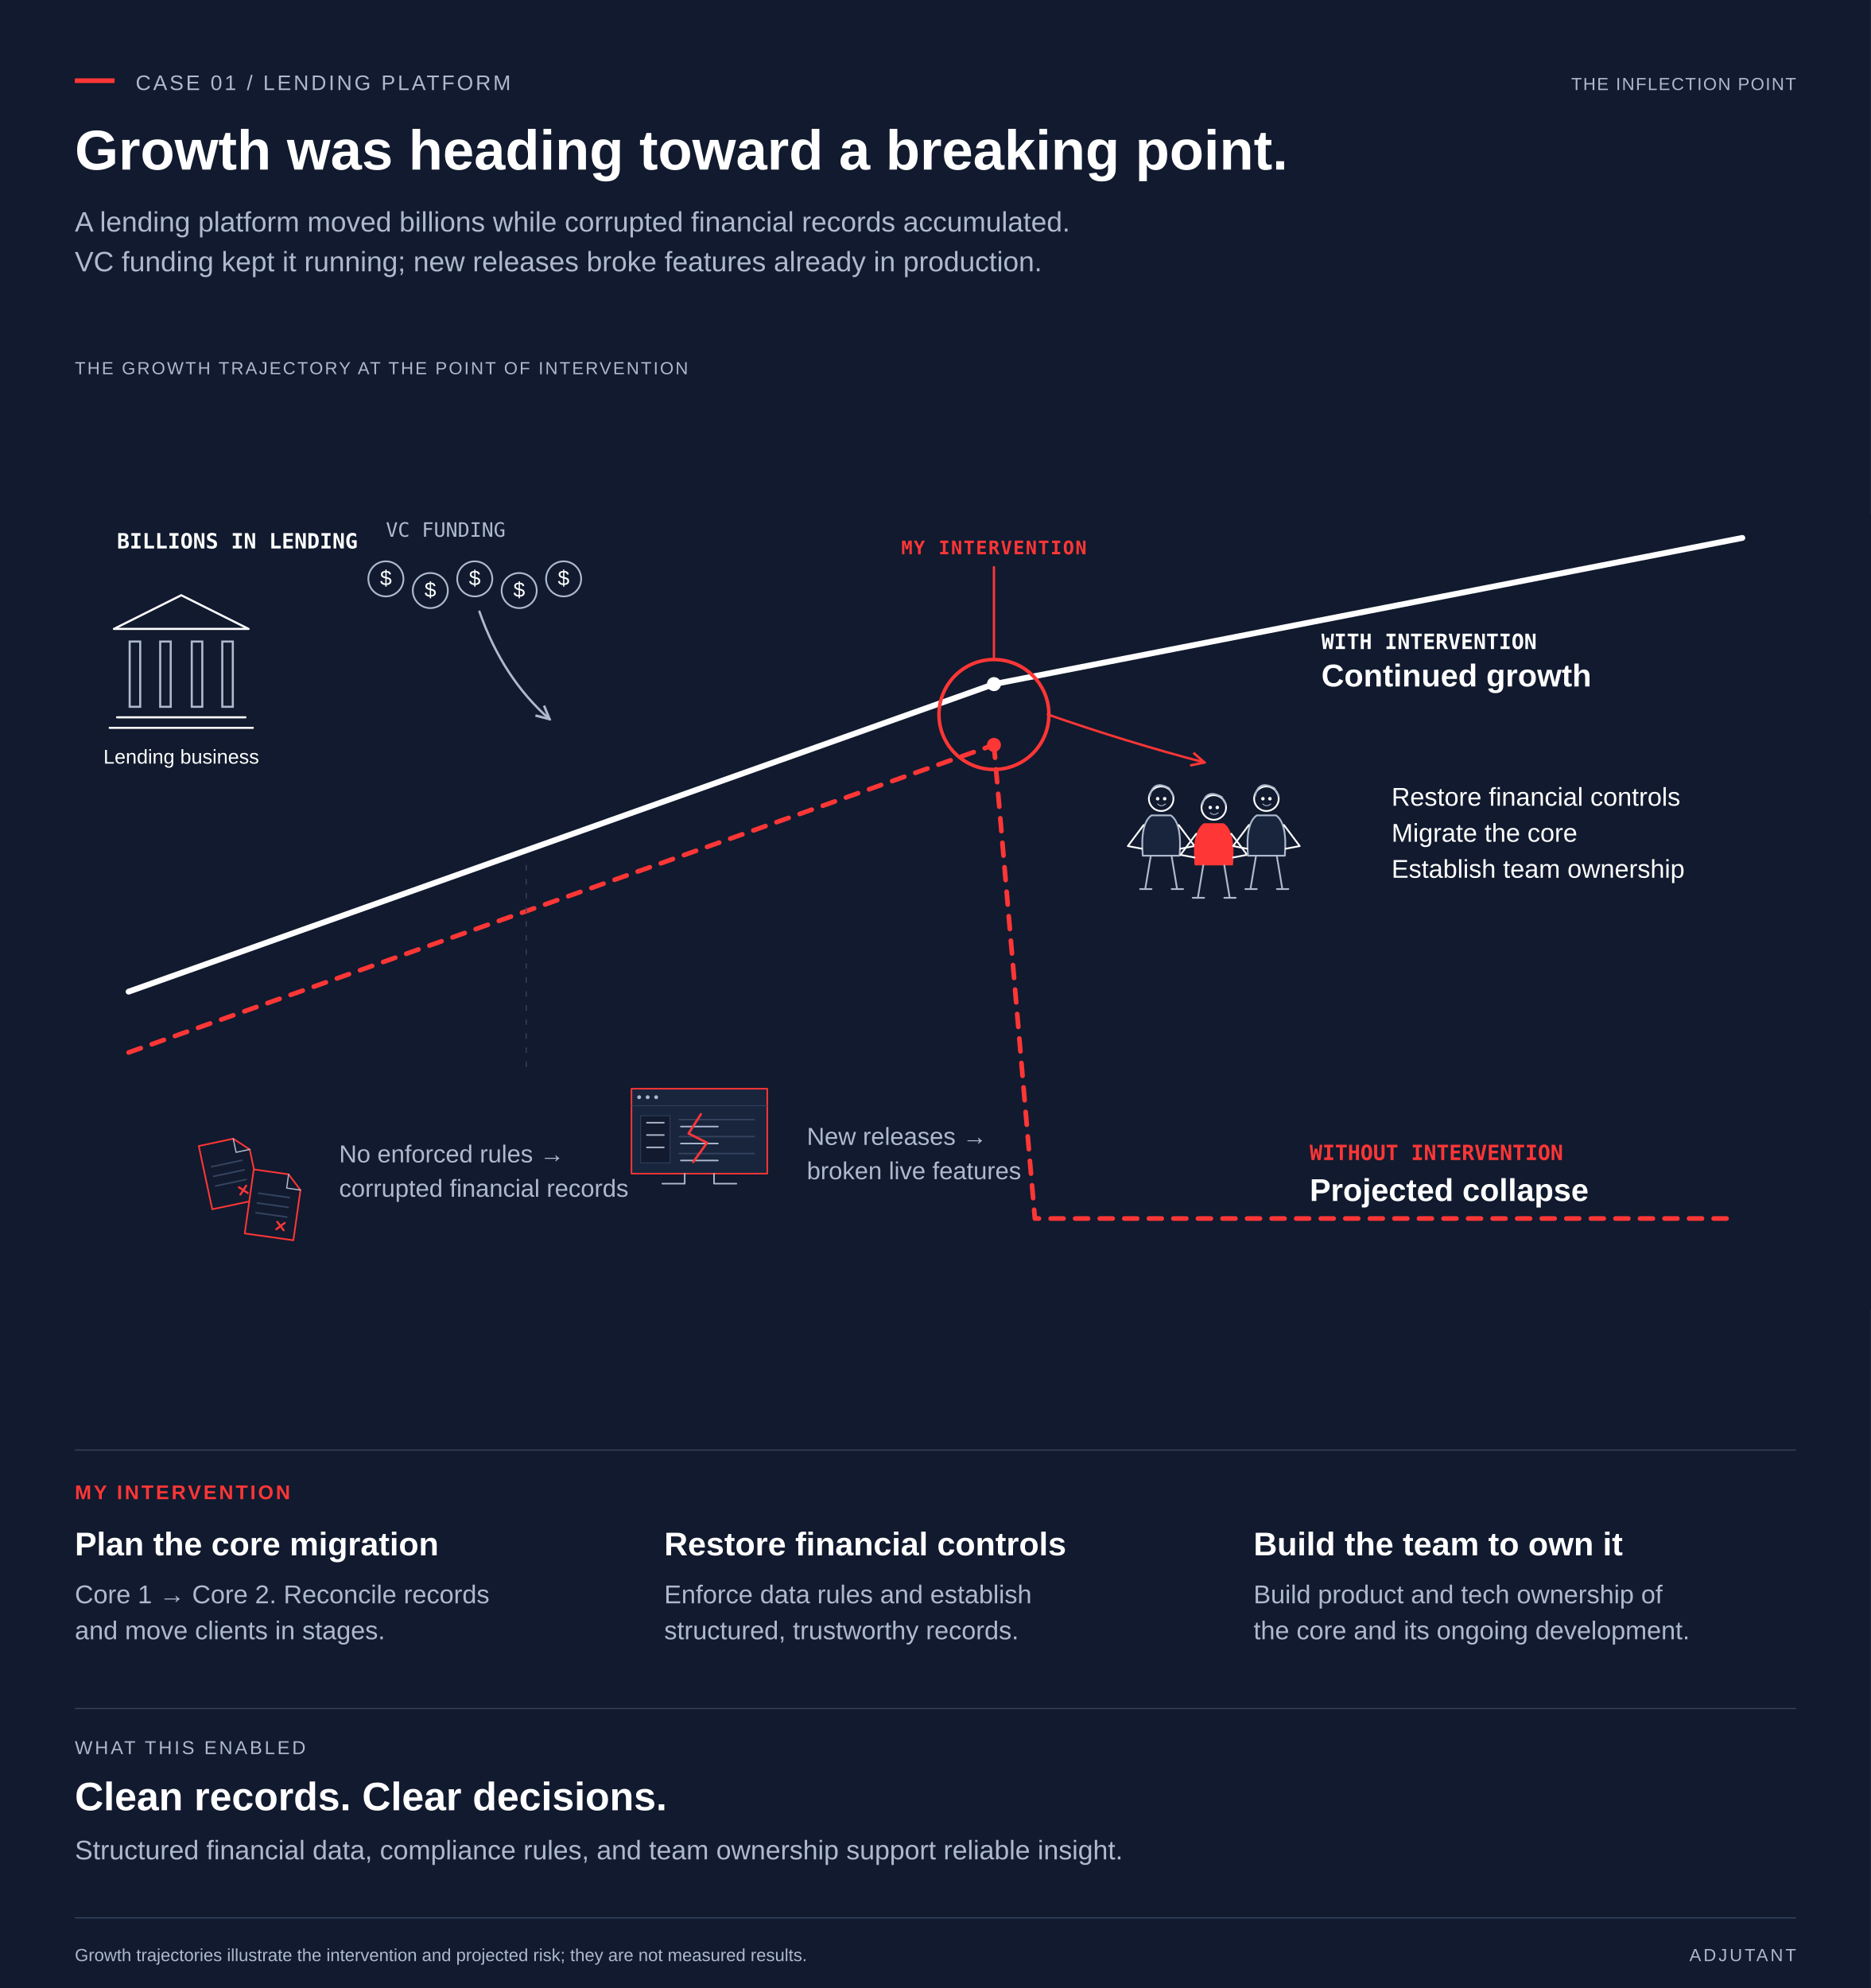
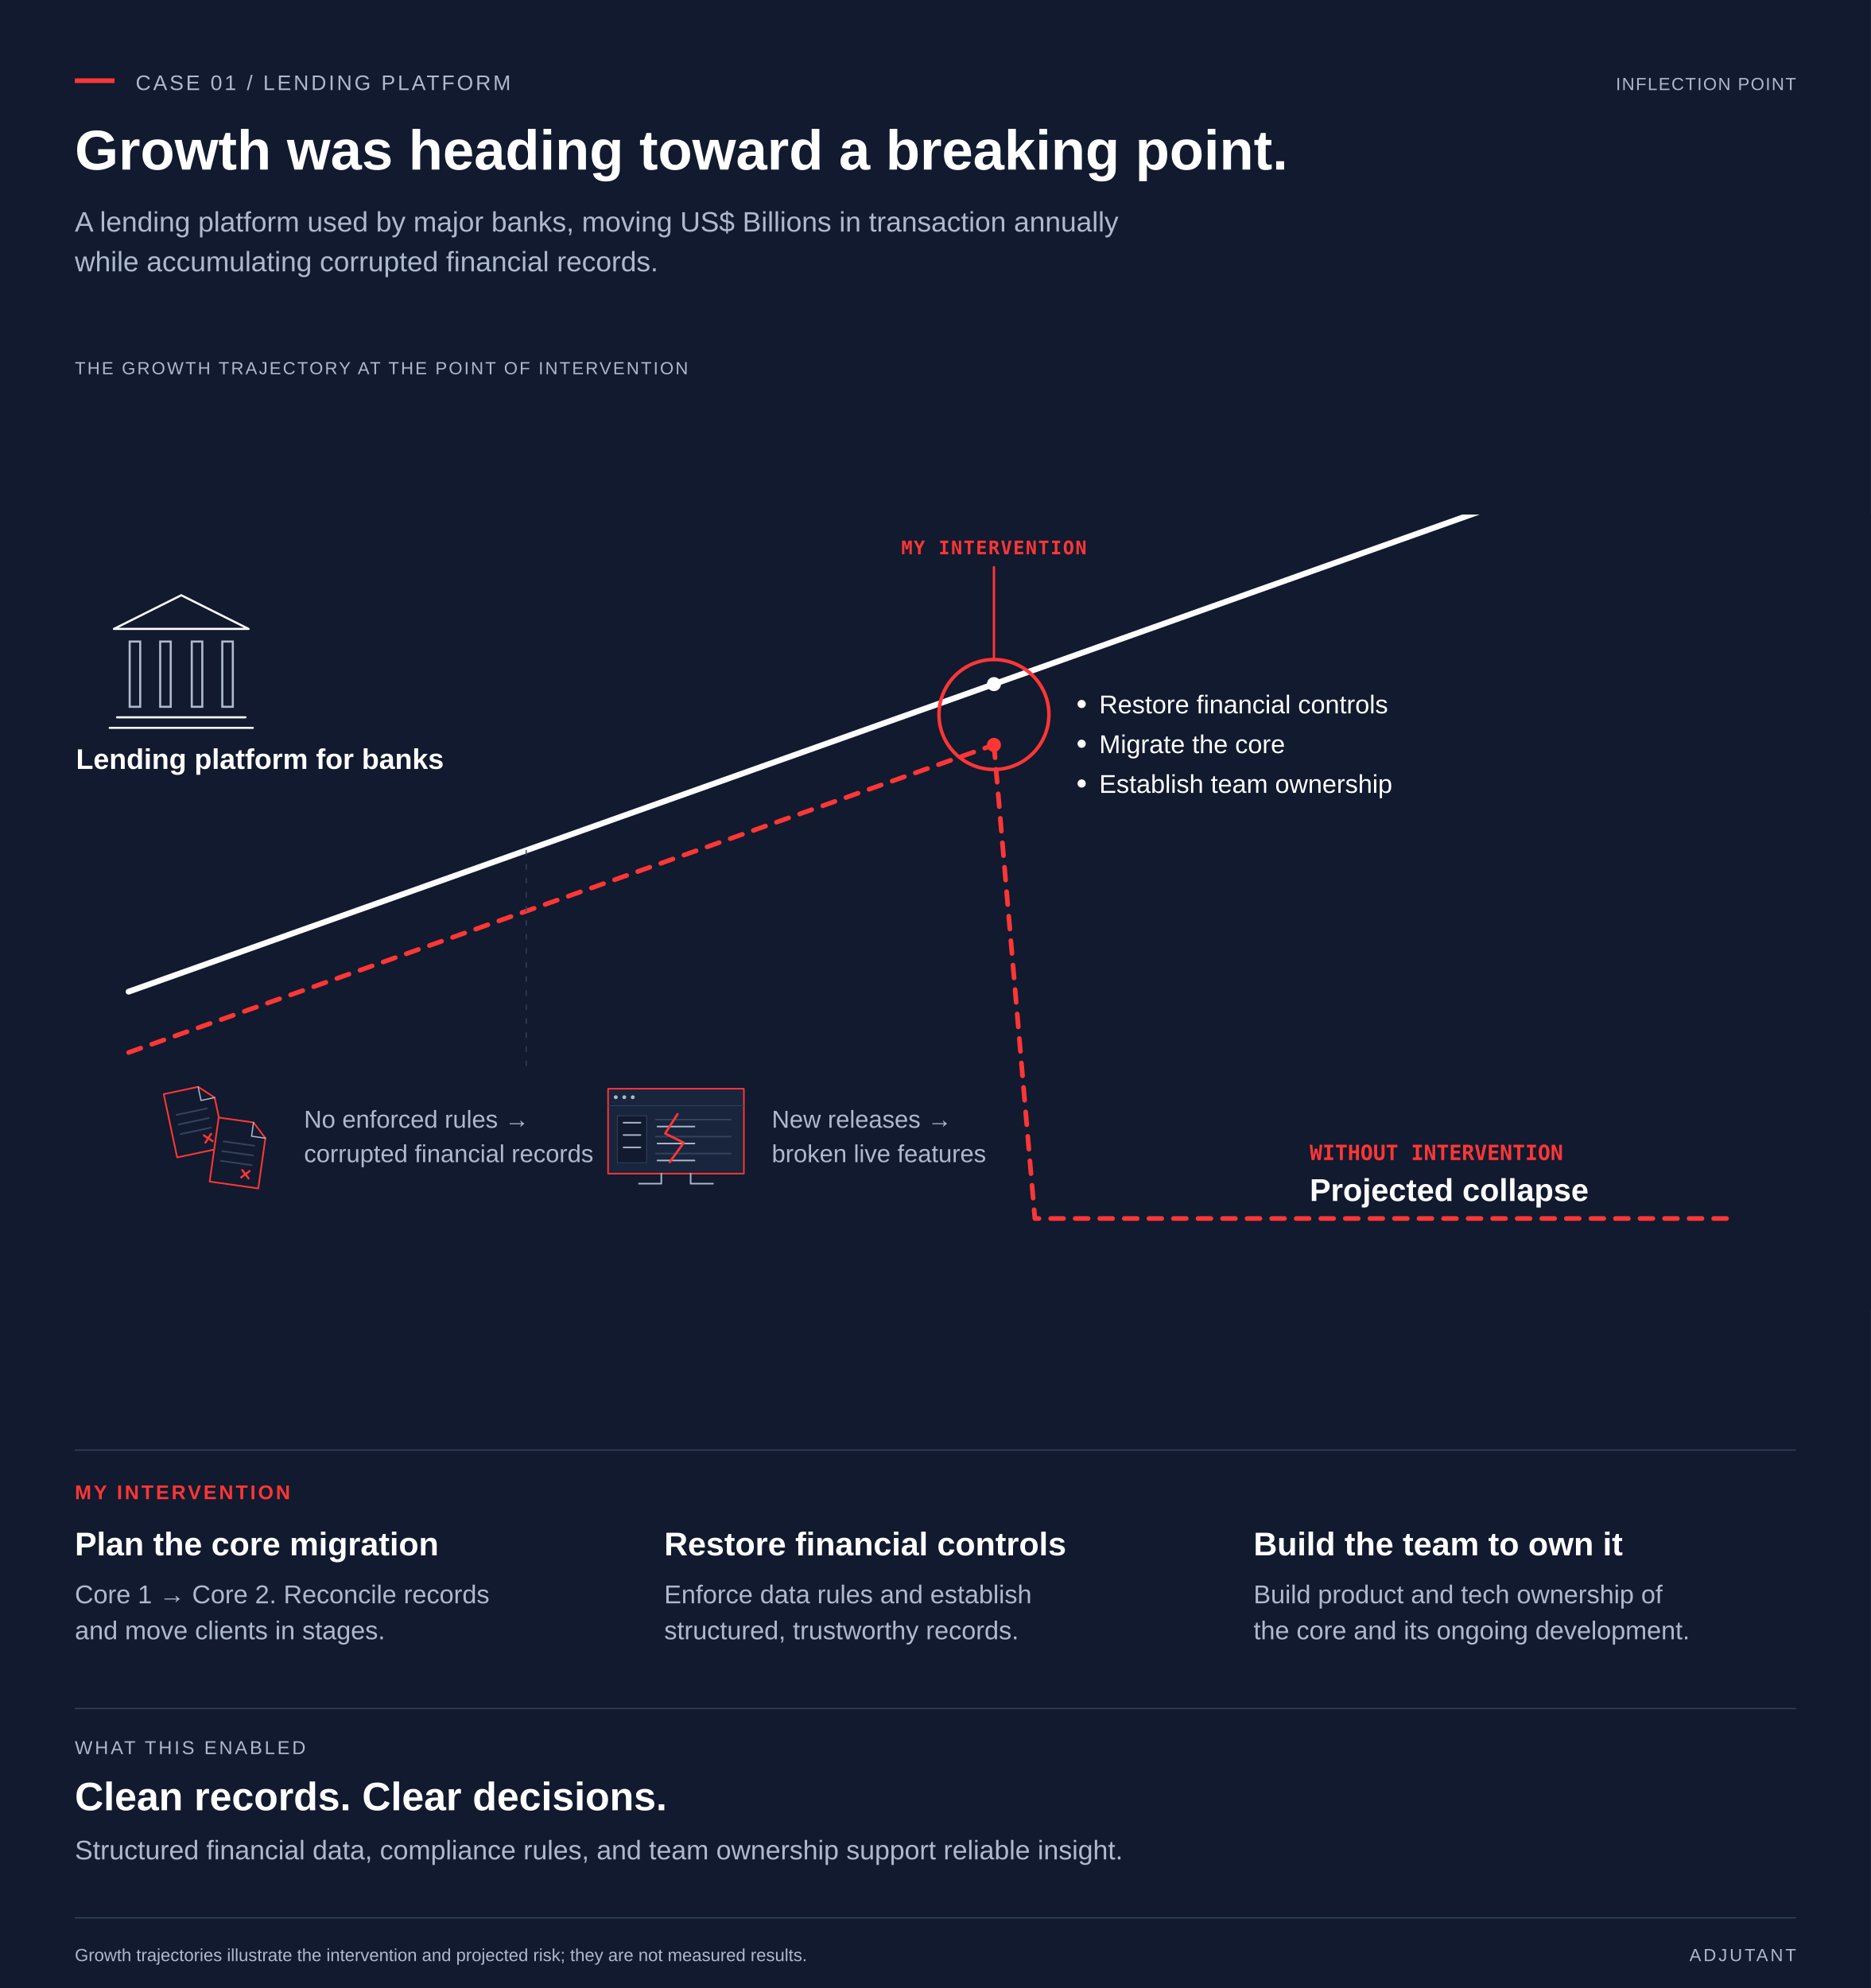
<svg xmlns="http://www.w3.org/2000/svg" width="1600" height="1700" viewBox="0 0 1600 1700" role="img" aria-labelledby="case-title case-description">
  <rect width="1600" height="1700" fill="#111a2e" />
  <path d="M64 69 L98 69" stroke="#ff3636" stroke-width="4" fill="none" />
  <text x="116" y="77" font-family="Arial,Helvetica,sans-serif" font-size="18" font-weight="400" fill="#aeb9cd" letter-spacing="2" text-anchor="start">CASE 01 / LENDING PLATFORM</text>
-   <text x="1536" y="77" font-family="Arial,Helvetica,sans-serif" font-size="15" font-weight="400" fill="#aeb9cd" letter-spacing="1" text-anchor="end">THE INFLECTION POINT</text>
+   <text x="1536" y="77" font-family="Arial,Helvetica,sans-serif" font-size="15" font-weight="400" fill="#aeb9cd" letter-spacing="1" text-anchor="end">INFLECTION POINT</text>
  <text x="64" y="145.0" font-family="Arial,Helvetica,sans-serif" font-size="48" font-weight="700" fill="#ffffff" letter-spacing="0" text-anchor="start">Growth was heading toward a breaking point.</text>
-   <text x="64" y="198.0" font-family="Arial,Helvetica,sans-serif" font-size="24" font-weight="400" fill="#aeb9cd" letter-spacing="0" text-anchor="start">A lending platform moved billions while corrupted financial records accumulated.</text>
-   <text x="64" y="232.0" font-family="Arial,Helvetica,sans-serif" font-size="24" font-weight="400" fill="#aeb9cd" letter-spacing="0" text-anchor="start">VC funding kept it running; new releases broke features already in production.</text>
+   <text x="64" y="198.0" font-family="Arial,Helvetica,sans-serif" font-size="24" font-weight="400" fill="#aeb9cd" letter-spacing="0" text-anchor="start">A lending platform used by major banks, moving US$ Billions in transaction annually</text>
+   <text x="64" y="232.0" font-family="Arial,Helvetica,sans-serif" font-size="24" font-weight="400" fill="#aeb9cd" letter-spacing="0" text-anchor="start">while accumulating corrupted financial records.</text>
  <text x="64" y="320" font-family="Arial,Helvetica,sans-serif" font-size="15" font-weight="400" fill="#aeb9cd" letter-spacing="1.5" text-anchor="start">THE GROWTH TRAJECTORY AT THE POINT OF INTERVENTION</text>
  <svg x="0" y="440.0" width="1600" height="680" viewBox="0 250 1600 680" overflow="hidden" id="selected-artwork" data-source="theme-1-01">
    <defs>
      <marker id="arrow-ffffff" viewBox="0 0 10 10" refX="9" refY="5" markerWidth="7" markerHeight="7" orient="auto-start-reverse">
        <path d="M1 1 L9 5 L1 9" fill="none" stroke="#ffffff" stroke-width="1.5" />
      </marker>
      <marker id="arrow-aeb9cd" viewBox="0 0 10 10" refX="9" refY="5" markerWidth="7" markerHeight="7" orient="auto-start-reverse">
        <path d="M1 1 L9 5 L1 9" fill="none" stroke="#aeb9cd" stroke-width="1.5" />
      </marker>
      <marker id="arrow-34425d" viewBox="0 0 10 10" refX="9" refY="5" markerWidth="7" markerHeight="7" orient="auto-start-reverse">
        <path d="M1 1 L9 5 L1 9" fill="none" stroke="#34425d" stroke-width="1.5" />
      </marker>
      <marker id="arrow-ff3636" viewBox="0 0 10 10" refX="9" refY="5" markerWidth="7" markerHeight="7" orient="auto-start-reverse">
        <path d="M1 1 L9 5 L1 9" fill="none" stroke="#ff3636" stroke-width="1.5" />
      </marker>
    </defs>
    <rect width="1600" height="1300" fill="#111a2e" />
    <path d="M64 66 L98 66" fill="none" stroke="#ff3636" stroke-width="4" opacity="1" stroke-linecap="round" stroke-linejoin="round" />
-     <text x="116" y="74" font-family="Arial,Helvetica,sans-serif" font-size="19" font-weight="400" fill="#aeb9cd" text-anchor="start" letter-spacing="2">THE INFLECTION POINT</text>
+     <text x="116" y="74" font-family="Arial,Helvetica,sans-serif" font-size="19" font-weight="400" fill="#aeb9cd" text-anchor="start" letter-spacing="2">INFLECTION POINT</text>
    <text x="1536" y="74" font-family="Consolas,monospace" font-size="15" font-weight="400" fill="#aeb9cd" text-anchor="end" letter-spacing="0">CASE 01 / EXPLORATION 01</text>
-     <text x="64" y="148" font-family="Arial,Helvetica,sans-serif" font-size="47" font-weight="700" fill="#ffffff" text-anchor="start" letter-spacing="0">The Inflection Point</text>
+     <text x="64" y="148" font-family="Arial,Helvetica,sans-serif" font-size="47" font-weight="700" fill="#ffffff" text-anchor="start" letter-spacing="0">Inflection Point</text>
    <text x="64" y="196" font-family="Arial,Helvetica,sans-serif" font-size="25" font-weight="400" fill="#aeb9cd" text-anchor="start" letter-spacing="0">Growth was heading toward a breaking point.</text>
    <text x="64" y="239" font-family="Arial,Helvetica,sans-serif" font-size="18" font-weight="400" fill="#aeb9cd" text-anchor="start" letter-spacing="0">The business was moving billions through a financial system that could not support its trajectory.</text>
-     <text x="100" y="279" font-family="Consolas,monospace" font-size="18" font-weight="700" fill="#ffffff" text-anchor="start" letter-spacing="0">BILLIONS IN LENDING</text>
    <g transform="translate(155 337) scale(0.9) rotate(0)">
      <path d="M-64 12 L0 -20 L64 12 Z" fill="#111a2e" stroke="#ffffff" stroke-width="2" opacity="1" stroke-linecap="round" stroke-linejoin="round" />
      <rect x="-49" y="24" width="10" height="62" rx="0" fill="none" stroke="#aeb9cd" stroke-width="2" opacity="1" />
      <rect x="-20" y="24" width="10" height="62" rx="0" fill="none" stroke="#aeb9cd" stroke-width="2" opacity="1" />
      <rect x="10" y="24" width="10" height="62" rx="0" fill="none" stroke="#aeb9cd" stroke-width="2" opacity="1" />
      <rect x="39" y="24" width="10" height="62" rx="0" fill="none" stroke="#aeb9cd" stroke-width="2" opacity="1" />
      <path d="M-61 96 H61 M-68 106 H68" fill="none" stroke="#ffffff" stroke-width="2" opacity="1" stroke-linecap="round" stroke-linejoin="round" />
-       <text x="0" y="140" font-family="Arial,Helvetica,sans-serif" font-size="19" font-weight="400" fill="#ffffff" text-anchor="middle" letter-spacing="0">Lending business</text>
+       <text x="-100" y="145" font-family="Arial,Helvetica,sans-serif" font-size="27" font-weight="700" fill="#ffffff" text-anchor="start" letter-spacing="0">Lending platform for banks</text>
    </g>
-     <circle cx="330" cy="305" r="15" stroke="#aeb9cd" stroke-width="1.5" fill="#111a2e" />
-     <text x="330" y="310.4" font-family="Arial,Helvetica,sans-serif" font-size="18.0" font-weight="400" fill="#ffffff" text-anchor="middle" letter-spacing="0">$</text>
-     <circle cx="368" cy="315" r="15" stroke="#aeb9cd" stroke-width="1.5" fill="#111a2e" />
-     <text x="368" y="320.4" font-family="Arial,Helvetica,sans-serif" font-size="18.0" font-weight="400" fill="#ffffff" text-anchor="middle" letter-spacing="0">$</text>
-     <circle cx="406" cy="305" r="15" stroke="#aeb9cd" stroke-width="1.5" fill="#111a2e" />
-     <text x="406" y="310.4" font-family="Arial,Helvetica,sans-serif" font-size="18.0" font-weight="400" fill="#ffffff" text-anchor="middle" letter-spacing="0">$</text>
-     <circle cx="444" cy="315" r="15" stroke="#aeb9cd" stroke-width="1.5" fill="#111a2e" />
-     <text x="444" y="320.4" font-family="Arial,Helvetica,sans-serif" font-size="18.0" font-weight="400" fill="#ffffff" text-anchor="middle" letter-spacing="0">$</text>
-     <circle cx="482" cy="305" r="15" stroke="#aeb9cd" stroke-width="1.5" fill="#111a2e" />
-     <text x="482" y="310.4" font-family="Arial,Helvetica,sans-serif" font-size="18.0" font-weight="400" fill="#ffffff" text-anchor="middle" letter-spacing="0">$</text>
-     <text x="330" y="269" font-family="Consolas,monospace" font-size="17" font-weight="400" fill="#aeb9cd" text-anchor="start" letter-spacing="0">VC FUNDING</text>
-     <path d="M410 333 Q430 390 470 425" fill="none" stroke="#aeb9cd" stroke-width="2" opacity="1" stroke-linecap="round" stroke-linejoin="round" marker-end="url(#arrow-aeb9cd)" />
    <g id="parallel-growth-upper">
      <path d="M110 658 L850 395" fill="none" stroke="#ffffff" stroke-width="5" opacity="1" stroke-linecap="round" stroke-linejoin="round" />
    </g>
    <g id="parallel-growth-lower" transform="translate(0 52)">
      <path d="M110 658 L850 395" fill="none" stroke="#ff3636" stroke-width="4" opacity="1" stroke-linecap="round" stroke-linejoin="round" stroke-dasharray="11 10" />
    </g>
-     <path d="M850 395 L1490 270" fill="none" stroke="#ffffff" stroke-width="5" opacity="1" stroke-linecap="round" stroke-linejoin="round" />
+     <path d="M850 395 L1490 167.541" fill="none" stroke="#ffffff" stroke-width="5" opacity="1" stroke-linecap="round" stroke-linejoin="round" />
    <path d="M850 447 L885 852 H1486" fill="none" stroke="#ff3636" stroke-width="4" opacity="1" stroke-linecap="round" stroke-linejoin="round" stroke-dasharray="11 10" />
    <circle cx="850" cy="421" r="47" stroke="#ff3636" stroke-width="3" fill="none" />
    <circle cx="850" cy="395" r="5" stroke="#ffffff" stroke-width="2" fill="#ffffff" />
    <circle cx="850" cy="447" r="5" stroke="#ff3636" stroke-width="2" fill="#ff3636" />
    <path d="M850 374 L850 295" fill="none" stroke="#ff3636" stroke-width="2" opacity="1" stroke-linecap="round" stroke-linejoin="round" />
    <text x="850" y="284" font-family="Consolas,monospace" font-size="16" font-weight="700" fill="#ff3636" text-anchor="middle" letter-spacing="1">MY INTERVENTION</text>
-     <text x="1130" y="365" font-family="Consolas,monospace" font-size="18" font-weight="700" fill="#ffffff" text-anchor="start" letter-spacing="0">WITH INTERVENTION</text>
-     <text x="1130" y="397" font-family="Arial,Helvetica,sans-serif" font-size="27" font-weight="700" fill="#ffffff" text-anchor="start" letter-spacing="0">Continued growth</text>
+     <text x="1050" y="183" font-family="Consolas,monospace" font-size="18" font-weight="700" fill="#ffffff" text-anchor="start" letter-spacing="0">WITH INTERVENTION</text>
+     <text x="1050" y="215" font-family="Arial,Helvetica,sans-serif" font-size="27" font-weight="700" fill="#ffffff" text-anchor="start" letter-spacing="0">Continued growth</text>
    <text x="1120" y="802" font-family="Consolas,monospace" font-size="18" font-weight="700" fill="#ff3636" text-anchor="start" letter-spacing="0">WITHOUT INTERVENTION</text>
    <text x="1120" y="837" font-family="Arial,Helvetica,sans-serif" font-size="27" font-weight="700" fill="#ffffff" text-anchor="start" letter-spacing="0">Projected collapse</text>
-     <g transform="translate(170 790) scale(0.7) rotate(-12)">
+     <g transform="translate(140 745.65) scale(0.7) rotate(-12)">
      <path d="M0 0 H43 L60 17 V79 H0 Z" fill="#111a2e" stroke="#ff3636" stroke-width="2" opacity="1" stroke-linecap="round" stroke-linejoin="round" />
      <path d="M43 0 v17 h17" fill="none" stroke="#aeb9cd" stroke-width="1.5" opacity="1" stroke-linecap="round" stroke-linejoin="round" />
      <path d="M10 28 L48 28" fill="none" stroke="#34425d" stroke-width="2" opacity="1" stroke-linecap="round" stroke-linejoin="round" />
      <path d="M10 40 L48 40" fill="none" stroke="#34425d" stroke-width="2" opacity="1" stroke-linecap="round" stroke-linejoin="round" />
      <path d="M10 52 L48 52" fill="none" stroke="#34425d" stroke-width="2" opacity="1" stroke-linecap="round" stroke-linejoin="round" />
      <path d="M37.45 59.45 l9.1 9.1 m0 -9.1 l-9.1 9.1" fill="none" stroke="#ff3636" stroke-width="2.5" opacity="1" stroke-linecap="round" stroke-linejoin="round" />
    </g>
-     <g transform="translate(217 810) scale(0.7) rotate(8)">
+     <g transform="translate(187 765.65) scale(0.7) rotate(8)">
      <path d="M0 0 H43 L60 17 V79 H0 Z" fill="#111a2e" stroke="#ff3636" stroke-width="2" opacity="1" stroke-linecap="round" stroke-linejoin="round" />
      <path d="M43 0 v17 h17" fill="none" stroke="#aeb9cd" stroke-width="1.5" opacity="1" stroke-linecap="round" stroke-linejoin="round" />
      <path d="M10 28 L48 28" fill="none" stroke="#34425d" stroke-width="2" opacity="1" stroke-linecap="round" stroke-linejoin="round" />
      <path d="M10 40 L48 40" fill="none" stroke="#34425d" stroke-width="2" opacity="1" stroke-linecap="round" stroke-linejoin="round" />
      <path d="M10 52 L48 52" fill="none" stroke="#34425d" stroke-width="2" opacity="1" stroke-linecap="round" stroke-linejoin="round" />
      <path d="M37.45 59.45 l9.1 9.1 m0 -9.1 l-9.1 9.1" fill="none" stroke="#ff3636" stroke-width="2.5" opacity="1" stroke-linecap="round" stroke-linejoin="round" />
    </g>
-     <text x="290" y="804.0" font-family="Arial,Helvetica,sans-serif" font-size="21" font-weight="400" fill="#aeb9cd" text-anchor="start" letter-spacing="0">No enforced rules →</text>
-     <text x="290" y="833.4" font-family="Arial,Helvetica,sans-serif" font-size="21" font-weight="400" fill="#aeb9cd" text-anchor="start" letter-spacing="0">corrupted financial records</text>
-     <g transform="translate(540 741) scale(0.66) rotate(0)">
+     <text x="260" y="774.39" font-family="Arial,Helvetica,sans-serif" font-size="21" font-weight="400" fill="#aeb9cd" text-anchor="start" letter-spacing="0">No enforced rules →</text>
+     <text x="260" y="803.79" font-family="Arial,Helvetica,sans-serif" font-size="21" font-weight="400" fill="#aeb9cd" text-anchor="start" letter-spacing="0">corrupted financial records</text>
+     <g transform="translate(520 741) scale(0.66) rotate(0)">
      <path d="M0 0 H176 V110 H0 Z" fill="#18253d" stroke="#ff3636" stroke-width="2" opacity="1" stroke-linecap="round" stroke-linejoin="round" />
      <path d="M0 22 L176 22" fill="none" stroke="#34425d" stroke-width="1" opacity="1" stroke-linecap="round" stroke-linejoin="round" />
      <circle cx="10" cy="11" r="2" stroke="#aeb9cd" stroke-width="1" fill="#aeb9cd" />
      <circle cx="21" cy="11" r="2" stroke="#aeb9cd" stroke-width="1" fill="#aeb9cd" />
      <circle cx="32" cy="11" r="2" stroke="#aeb9cd" stroke-width="1" fill="#aeb9cd" />
      <rect x="12" y="35" width="38" height="61" rx="0" fill="#111a2e" stroke="#34425d" stroke-width="1" opacity="1" />
      <path d="M20 44 L42 44" fill="none" stroke="#aeb9cd" stroke-width="2" opacity="1" stroke-linecap="round" stroke-linejoin="round" />
      <path d="M20 60 L42 60" fill="none" stroke="#aeb9cd" stroke-width="2" opacity="1" stroke-linecap="round" stroke-linejoin="round" />
      <path d="M20 76 L42 76" fill="none" stroke="#aeb9cd" stroke-width="2" opacity="1" stroke-linecap="round" stroke-linejoin="round" />
      <path d="M62 40 L159 40" fill="none" stroke="#34425d" stroke-width="2" opacity="1" stroke-linecap="round" stroke-linejoin="round" />
      <path d="M64 49 L112 49" fill="none" stroke="#aeb9cd" stroke-width="2" opacity="1" stroke-linecap="round" stroke-linejoin="round" />
      <path d="M62 62 L159 62" fill="none" stroke="#34425d" stroke-width="2" opacity="1" stroke-linecap="round" stroke-linejoin="round" />
      <path d="M64 71 L112 71" fill="none" stroke="#aeb9cd" stroke-width="2" opacity="1" stroke-linecap="round" stroke-linejoin="round" />
      <path d="M62 84 L159 84" fill="none" stroke="#34425d" stroke-width="2" opacity="1" stroke-linecap="round" stroke-linejoin="round" />
      <path d="M64 93 L112 93" fill="none" stroke="#aeb9cd" stroke-width="2" opacity="1" stroke-linecap="round" stroke-linejoin="round" />
      <path d="M69 110 v13 h-29 m67 -13 v13 h29" fill="none" stroke="#aeb9cd" stroke-width="2" opacity="1" stroke-linecap="round" stroke-linejoin="round" />
      <path d="M90 33 l-16 25 24 12 -18 25" fill="none" stroke="#ff3636" stroke-width="3" opacity="1" stroke-linecap="round" stroke-linejoin="round" />
    </g>
-     <text x="690" y="789.0" font-family="Arial,Helvetica,sans-serif" font-size="21" font-weight="400" fill="#aeb9cd" text-anchor="start" letter-spacing="0">New releases →</text>
-     <text x="690" y="818.4" font-family="Arial,Helvetica,sans-serif" font-size="21" font-weight="400" fill="#aeb9cd" text-anchor="start" letter-spacing="0">broken live features</text>
-     <path d="M450 550 L450 727" fill="none" stroke="#34425d" stroke-width="1" opacity="1" stroke-linecap="round" stroke-linejoin="round" stroke-dasharray="4 8" />
-     <g transform="translate(993.0 493.0) scale(0.75) rotate(0)">
-       <circle cx="0" cy="0" r="14" stroke="#ffffff" stroke-width="2" fill="#111a2e" />
-       <path d="M-13 -3 Q-9 -22 9 -12 L14 -3" fill="none" stroke="#aeb9cd" stroke-width="2" opacity="1" stroke-linecap="round" stroke-linejoin="round" />
-       <circle cx="-4" cy="0" r="1" stroke="#ffffff" stroke-width="2" fill="#ffffff" />
-       <circle cx="4" cy="0" r="1" stroke="#ffffff" stroke-width="2" fill="#ffffff" />
-       <path d="M-4 6 Q0 10 5 6" fill="none" stroke="#aeb9cd" stroke-width="1" opacity="1" stroke-linecap="round" stroke-linejoin="round" />
-       <path d="M-11 19 Q-24 28 -21 65 H21 Q24 28 11 19 Z" fill="#18253d" stroke="#aeb9cd" stroke-width="2" opacity="1" stroke-linecap="round" stroke-linejoin="round" />
-       <path d="M-12 66 l-6 36 M12 66 l6 36 M-24 103 h13 M12 103 h13" fill="none" stroke="#aeb9cd" stroke-width="2" opacity="1" stroke-linecap="round" stroke-linejoin="round" />
-       <path d="M-20 30 l-18 24 16 3 M20 30 l18 24 -16 3" fill="none" stroke="#ffffff" stroke-width="2" opacity="1" stroke-linecap="round" stroke-linejoin="round" />
-     </g>
-     <g transform="translate(1038.0 500.5) scale(0.75) rotate(0)">
-       <circle cx="0" cy="0" r="14" stroke="#ffffff" stroke-width="2" fill="#111a2e" />
-       <path d="M-13 -3 Q-9 -22 9 -12 L14 -3" fill="none" stroke="#aeb9cd" stroke-width="2" opacity="1" stroke-linecap="round" stroke-linejoin="round" />
-       <circle cx="-4" cy="0" r="1" stroke="#ffffff" stroke-width="2" fill="#ffffff" />
-       <circle cx="4" cy="0" r="1" stroke="#ffffff" stroke-width="2" fill="#ffffff" />
-       <path d="M-4 6 Q0 10 5 6" fill="none" stroke="#aeb9cd" stroke-width="1" opacity="1" stroke-linecap="round" stroke-linejoin="round" />
-       <path d="M-11 19 Q-24 28 -21 65 H21 Q24 28 11 19 Z" fill="#ff3636" stroke="#ff3636" stroke-width="2" opacity="1" stroke-linecap="round" stroke-linejoin="round" />
-       <path d="M-12 66 l-6 36 M12 66 l6 36 M-24 103 h13 M12 103 h13" fill="none" stroke="#aeb9cd" stroke-width="2" opacity="1" stroke-linecap="round" stroke-linejoin="round" />
-       <path d="M-20 30 l-18 24 16 3 M20 30 l18 24 -16 3" fill="none" stroke="#ffffff" stroke-width="2" opacity="1" stroke-linecap="round" stroke-linejoin="round" />
-     </g>
-     <g transform="translate(1083.0 493.0) scale(0.75) rotate(0)">
-       <circle cx="0" cy="0" r="14" stroke="#ffffff" stroke-width="2" fill="#111a2e" />
-       <path d="M-13 -3 Q-9 -22 9 -12 L14 -3" fill="none" stroke="#aeb9cd" stroke-width="2" opacity="1" stroke-linecap="round" stroke-linejoin="round" />
-       <circle cx="-4" cy="0" r="1" stroke="#ffffff" stroke-width="2" fill="#ffffff" />
-       <circle cx="4" cy="0" r="1" stroke="#ffffff" stroke-width="2" fill="#ffffff" />
-       <path d="M-4 6 Q0 10 5 6" fill="none" stroke="#aeb9cd" stroke-width="1" opacity="1" stroke-linecap="round" stroke-linejoin="round" />
-       <path d="M-11 19 Q-24 28 -21 65 H21 Q24 28 11 19 Z" fill="#18253d" stroke="#aeb9cd" stroke-width="2" opacity="1" stroke-linecap="round" stroke-linejoin="round" />
-       <path d="M-12 66 l-6 36 M12 66 l6 36 M-24 103 h13 M12 103 h13" fill="none" stroke="#aeb9cd" stroke-width="2" opacity="1" stroke-linecap="round" stroke-linejoin="round" />
-       <path d="M-20 30 l-18 24 16 3 M20 30 l18 24 -16 3" fill="none" stroke="#ffffff" stroke-width="2" opacity="1" stroke-linecap="round" stroke-linejoin="round" />
-     </g>
-     <text x="1190" y="499.0" font-family="Arial,Helvetica,sans-serif" font-size="22" font-weight="400" fill="#ffffff" text-anchor="start" letter-spacing="0">Restore financial controls</text>
-     <text x="1190" y="529.8" font-family="Arial,Helvetica,sans-serif" font-size="22" font-weight="400" fill="#ffffff" text-anchor="start" letter-spacing="0">Migrate the core</text>
-     <text x="1190" y="560.6" font-family="Arial,Helvetica,sans-serif" font-size="22" font-weight="400" fill="#ffffff" text-anchor="start" letter-spacing="0">Establish team ownership</text>
-     <path d="M896 421 Q965 445 1030 462" fill="none" stroke="#ff3636" stroke-width="2" opacity="1" stroke-linecap="round" stroke-linejoin="round" marker-end="url(#arrow-ff3636)" />
+     <text x="660" y="774.39" font-family="Arial,Helvetica,sans-serif" font-size="21" font-weight="400" fill="#aeb9cd" text-anchor="start" letter-spacing="0">New releases →</text>
+     <text x="660" y="803.79" font-family="Arial,Helvetica,sans-serif" font-size="21" font-weight="400" fill="#aeb9cd" text-anchor="start" letter-spacing="0">broken live features</text>
+     <path d="M450 537.162 L450 727" fill="none" stroke="#34425d" stroke-width="1" opacity="1" stroke-linecap="round" stroke-linejoin="round" stroke-dasharray="4 8" />
+     <circle cx="925" cy="412" r="3.5" fill="#ffffff" />
+     <text x="940" y="420" font-family="Arial,Helvetica,sans-serif" font-size="22" font-weight="400" fill="#ffffff" text-anchor="start" letter-spacing="0">Restore financial controls</text>
+     <circle cx="925" cy="446" r="3.5" fill="#ffffff" />
+     <text x="940" y="454" font-family="Arial,Helvetica,sans-serif" font-size="22" font-weight="400" fill="#ffffff" text-anchor="start" letter-spacing="0">Migrate the core</text>
+     <circle cx="925" cy="480" r="3.5" fill="#ffffff" />
+     <text x="940" y="488" font-family="Arial,Helvetica,sans-serif" font-size="22" font-weight="400" fill="#ffffff" text-anchor="start" letter-spacing="0">Establish team ownership</text>
    <path d="M64 970 L1536 970" fill="none" stroke="#34425d" stroke-width="1" opacity="1" stroke-linecap="round" stroke-linejoin="round" />
-     <text x="64" y="1015.0" font-family="Arial,Helvetica,sans-serif" font-size="21" font-weight="400" fill="#aeb9cd" text-anchor="start" letter-spacing="0">The business was moving billions through a financial system that could not support its trajectory. VC funding kept it running</text>
-     <text x="64" y="1044.4" font-family="Arial,Helvetica,sans-serif" font-size="21" font-weight="400" fill="#aeb9cd" text-anchor="start" letter-spacing="0">while corrupted records accumulated and each new feature release broke functionality already in production. I helped plan the</text>
+     <text x="64" y="1015.0" font-family="Arial,Helvetica,sans-serif" font-size="21" font-weight="400" fill="#aeb9cd" text-anchor="start" letter-spacing="0">A lending platform used by major banks, moving US$ Billions in transaction annually</text>
+     <text x="64" y="1044.4" font-family="Arial,Helvetica,sans-serif" font-size="21" font-weight="400" fill="#aeb9cd" text-anchor="start" letter-spacing="0">while accumulating corrupted financial records.</text>
    <text x="64" y="1073.8" font-family="Arial,Helvetica,sans-serif" font-size="21" font-weight="400" fill="#aeb9cd" text-anchor="start" letter-spacing="0">core migration, restore financial controls, and build the product and tech team to own the system.</text>
    <path d="M72.4 1193 l4.2 4.9 9.8 -12.6" fill="none" stroke="#ffffff" stroke-width="2.5" opacity="1" stroke-linecap="round" stroke-linejoin="round" />
    <text x="101" y="1200" font-family="Arial,Helvetica,sans-serif" font-size="25" font-weight="700" fill="#ffffff" text-anchor="start" letter-spacing="0">Restore financial controls · Migrate the core · Establish team ownership</text>
    <path d="M64 1253 L1536 1253" fill="none" stroke="#34425d" stroke-width="1" opacity="1" stroke-linecap="round" stroke-linejoin="round" />
    <text x="64" y="1280" font-family="Consolas,monospace" font-size="12" font-weight="400" fill="#aeb9cd" text-anchor="start" letter-spacing="0">NARRATIVE EXPLORATION / ILLUSTRATIVE, NOT MEASURED</text>
    <text x="1536" y="1280" font-family="Consolas,monospace" font-size="14" font-weight="400" fill="#aeb9cd" text-anchor="end" letter-spacing="2">ADJUTANT</text>
  </svg>
  <path d="M64 1240 L1536 1240" stroke="#34425d" stroke-width="1" fill="none" />
  <text x="64" y="1282" font-family="Arial,Helvetica,sans-serif" font-size="17" font-weight="700" fill="#ff3636" letter-spacing="2" text-anchor="start">MY INTERVENTION</text>
  <text x="64" y="1330" font-family="Arial,Helvetica,sans-serif" font-size="28" font-weight="700" fill="#ffffff" letter-spacing="0" text-anchor="start">Plan the core migration</text>
  <text x="64" y="1371.0" font-family="Arial,Helvetica,sans-serif" font-size="22" font-weight="400" fill="#aeb9cd" letter-spacing="0" text-anchor="start">Core 1 → Core 2. Reconcile records</text>
  <text x="64" y="1401.8" font-family="Arial,Helvetica,sans-serif" font-size="22" font-weight="400" fill="#aeb9cd" letter-spacing="0" text-anchor="start">and move clients in stages.</text>
  <text x="568" y="1330" font-family="Arial,Helvetica,sans-serif" font-size="28" font-weight="700" fill="#ffffff" letter-spacing="0" text-anchor="start">Restore financial controls</text>
  <text x="568" y="1371.0" font-family="Arial,Helvetica,sans-serif" font-size="22" font-weight="400" fill="#aeb9cd" letter-spacing="0" text-anchor="start">Enforce data rules and establish</text>
  <text x="568" y="1401.8" font-family="Arial,Helvetica,sans-serif" font-size="22" font-weight="400" fill="#aeb9cd" letter-spacing="0" text-anchor="start">structured, trustworthy records.</text>
  <text x="1072" y="1330" font-family="Arial,Helvetica,sans-serif" font-size="28" font-weight="700" fill="#ffffff" letter-spacing="0" text-anchor="start">Build the team to own it</text>
  <text x="1072" y="1371.0" font-family="Arial,Helvetica,sans-serif" font-size="22" font-weight="400" fill="#aeb9cd" letter-spacing="0" text-anchor="start">Build product and tech ownership of</text>
  <text x="1072" y="1401.8" font-family="Arial,Helvetica,sans-serif" font-size="22" font-weight="400" fill="#aeb9cd" letter-spacing="0" text-anchor="start">the core and its ongoing development.</text>
  <path d="M64 1461 L1536 1461" stroke="#34425d" stroke-width="1" fill="none" />
  <text x="64" y="1500" font-family="Arial,Helvetica,sans-serif" font-size="16" font-weight="400" fill="#aeb9cd" letter-spacing="2" text-anchor="start">WHAT THIS ENABLED</text>
  <text x="64" y="1548" font-family="Arial,Helvetica,sans-serif" font-size="34" font-weight="700" fill="#ffffff" letter-spacing="0" text-anchor="start">Clean records. Clear decisions.</text>
  <text x="64" y="1590.0" font-family="Arial,Helvetica,sans-serif" font-size="23" font-weight="400" fill="#aeb9cd" letter-spacing="0" text-anchor="start">Structured financial data, compliance rules, and team ownership support reliable insight.</text>
  <path d="M64 1640 L1536 1640" stroke="#34425d" stroke-width="1" fill="none" />
  <text x="64" y="1677" font-family="Arial,Helvetica,sans-serif" font-size="15" font-weight="400" fill="#aeb9cd" letter-spacing="0" text-anchor="start">Growth trajectories illustrate the intervention and projected risk; they are not measured results.</text>
  <text x="1536" y="1677" font-family="Arial,Helvetica,sans-serif" font-size="15" font-weight="400" fill="#aeb9cd" letter-spacing="2" text-anchor="end">ADJUTANT</text>
</svg>
